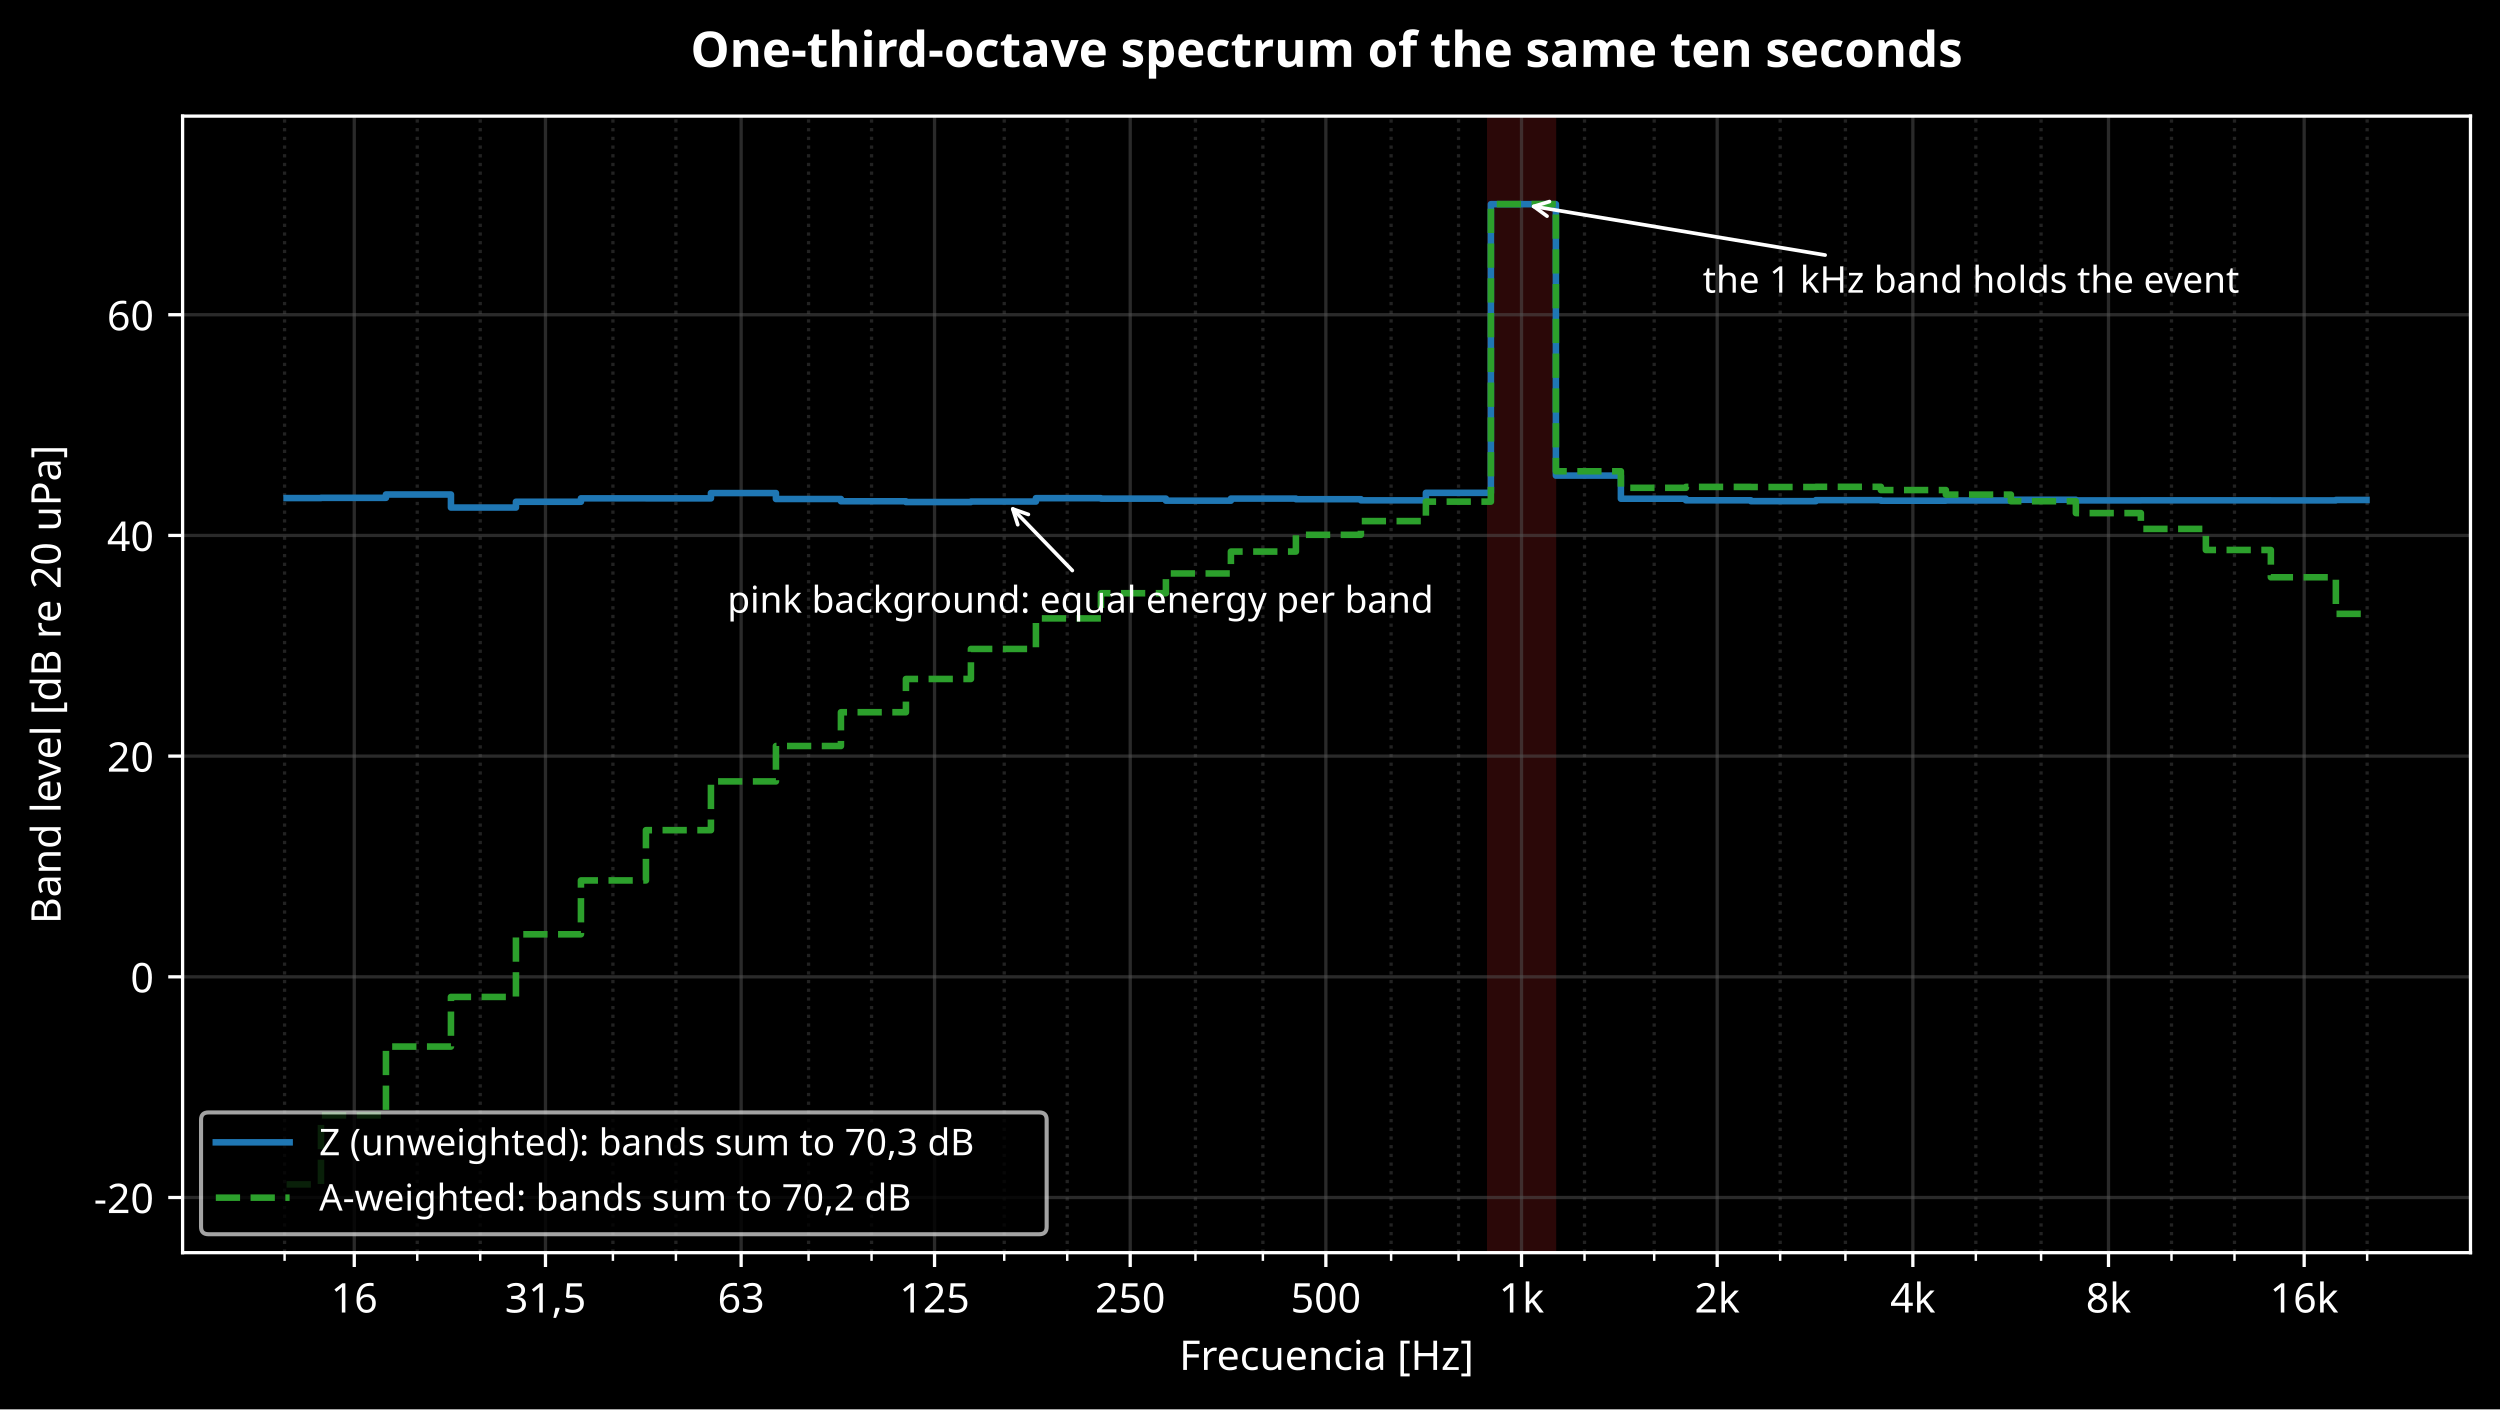
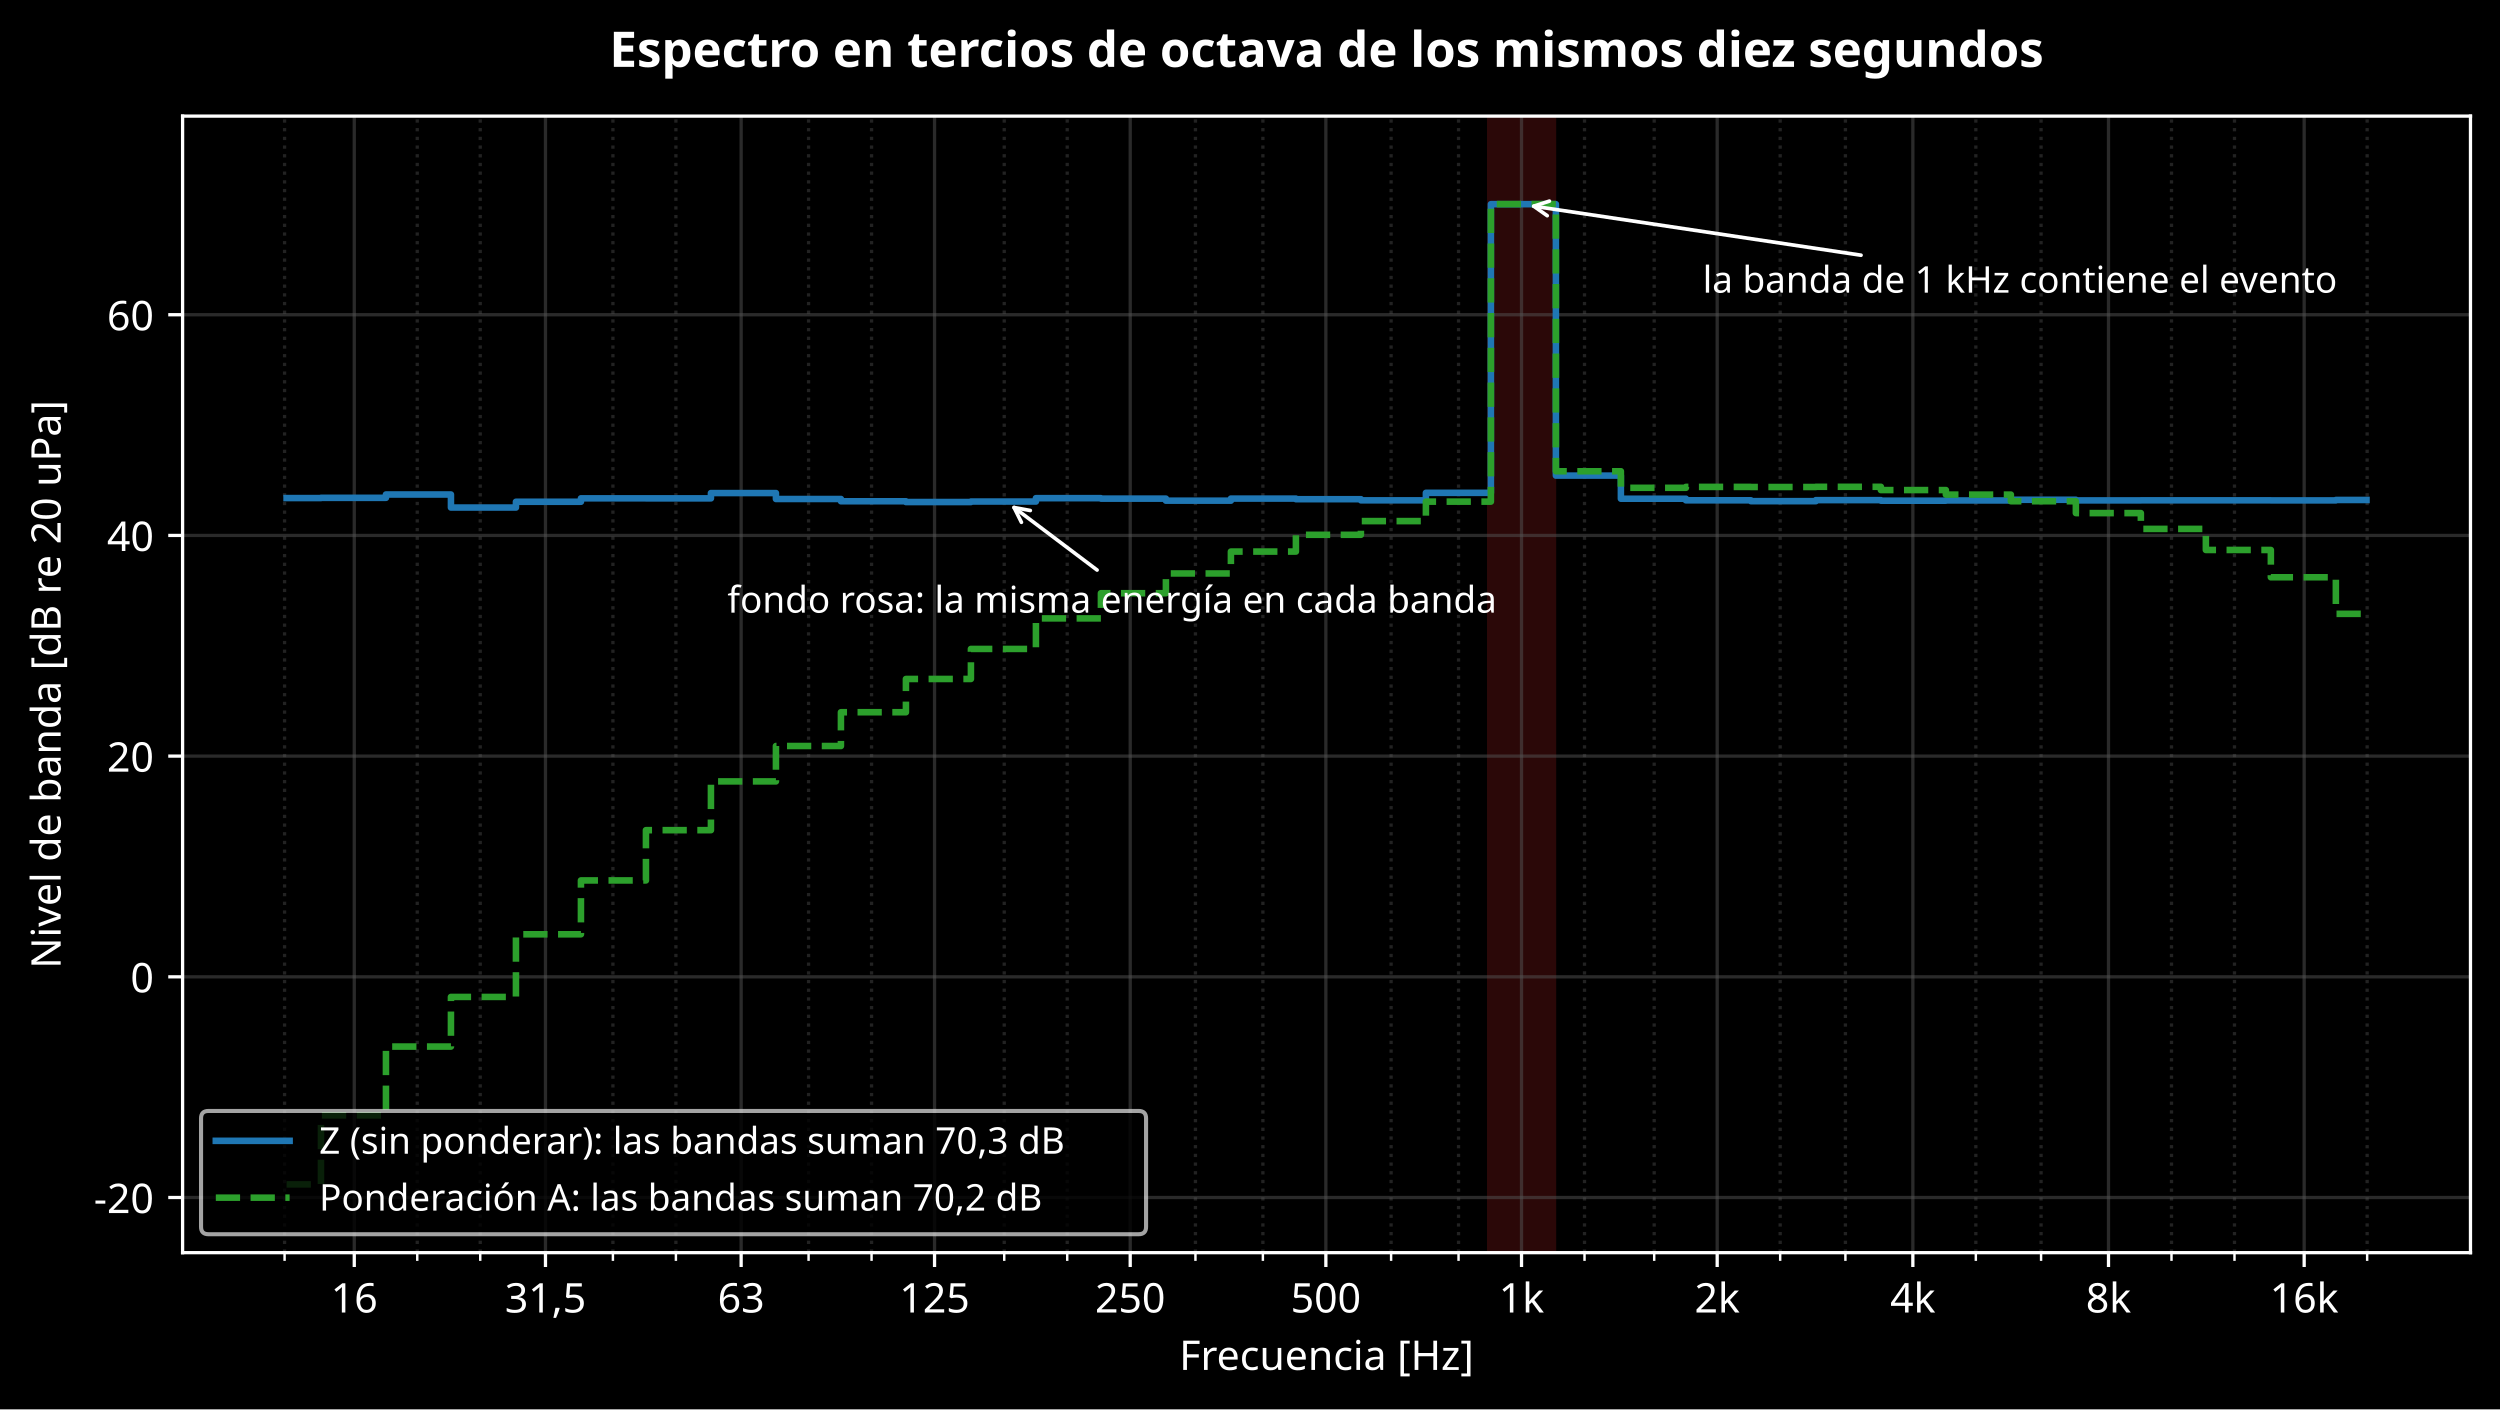
<svg xmlns="http://www.w3.org/2000/svg" xmlns:xlink="http://www.w3.org/1999/xlink" width="609.734pt" height="343.72pt" viewBox="0 0 609.734 343.72" version="1.1">
  <defs>
    <style type="text/css">*{stroke-linejoin: round; stroke-linecap: butt}</style>
  </defs>
  <g id="figure_1">
    <g id="patch_1">
      <path d="M 0 343.72  L 609.734 343.72  L 609.734 0  L 0 0  z " />
    </g>
    <g id="axes_1">
      <g id="patch_2">
        <path d="M 44.534 305.518  L 602.534 305.518  L 602.534 28.318  L 44.534 28.318  z " />
      </g>
      <g id="patch_3">
        <path d="M 363.168 305.518  L 379.046 305.518  L 379.046 28.318  L 363.168 28.318  z " clip-path="url(#p988942b519)" style="fill: #d62728; opacity: 0.2; stroke: #d62728; stroke-linejoin: miter" />
      </g>
      <g id="matplotlib.axis_1">
        <g id="xtick_1">
          <g id="line2d_1">
            <path d="M 86.403 305.518  L 86.403 28.318  " clip-path="url(#p988942b519)" style="fill: none; stroke: #555555; stroke-opacity: 0.5; stroke-width: 0.8; stroke-linecap: square" />
          </g>
          <g id="line2d_2">
            <defs>
              <path id="m8d14ee1197" d="M 0 0  L 0 3.5  " style="stroke: #ffffff; stroke-width: 0.8" />
            </defs>
            <g>
              <use xlink:href="#m8d14ee1197" x="86.403" y="305.518" style="fill: #ffffff; stroke: #ffffff; stroke-width: 0.8" />
            </g>
          </g>
          <g id="text_1">
            <text style="font-size: 10px; font-family: sans-serif; text-anchor: middle; fill: #ffffff" x="86.403" y="320.116" transform="rotate(-0 86.40261 320.1158)">16</text>
          </g>
        </g>
        <g id="xtick_2">
          <g id="line2d_3">
            <path d="M 133.039 305.518  L 133.039 28.318  " clip-path="url(#p988942b519)" style="fill: none; stroke: #555555; stroke-opacity: 0.5; stroke-width: 0.8; stroke-linecap: square" />
          </g>
          <g id="line2d_4">
            <g>
              <use xlink:href="#m8d14ee1197" x="133.039" y="305.518" style="fill: #ffffff; stroke: #ffffff; stroke-width: 0.8" />
            </g>
          </g>
          <g id="text_2">
            <text style="font-size: 10px; font-family: sans-serif; text-anchor: middle; fill: #ffffff" x="133.039" y="320.116" transform="rotate(-0 133.0385 320.1158)">31,5</text>
          </g>
        </g>
        <g id="xtick_3">
          <g id="line2d_5">
            <path d="M 180.759 305.518  L 180.759 28.318  " clip-path="url(#p988942b519)" style="fill: none; stroke: #555555; stroke-opacity: 0.5; stroke-width: 0.8; stroke-linecap: square" />
          </g>
          <g id="line2d_6">
            <g>
              <use xlink:href="#m8d14ee1197" x="180.759" y="305.518" style="fill: #ffffff; stroke: #ffffff; stroke-width: 0.8" />
            </g>
          </g>
          <g id="text_3">
            <text style="font-size: 10px; font-family: sans-serif; text-anchor: middle; fill: #ffffff" x="180.759" y="320.116" transform="rotate(-0 180.7586 320.1158)">63</text>
          </g>
        </g>
        <g id="xtick_4">
          <g id="line2d_7">
            <path d="M 227.93 305.518  L 227.93 28.318  " clip-path="url(#p988942b519)" style="fill: none; stroke: #555555; stroke-opacity: 0.5; stroke-width: 0.8; stroke-linecap: square" />
          </g>
          <g id="line2d_8">
            <g>
              <use xlink:href="#m8d14ee1197" x="227.93" y="305.518" style="fill: #ffffff; stroke: #ffffff; stroke-width: 0.8" />
            </g>
          </g>
          <g id="text_4">
            <text style="font-size: 10px; font-family: sans-serif; text-anchor: middle; fill: #ffffff" x="227.93" y="320.116" transform="rotate(-0 227.9301 320.1158)">125</text>
          </g>
        </g>
        <g id="xtick_5">
          <g id="line2d_9">
            <path d="M 275.65 305.518  L 275.65 28.318  " clip-path="url(#p988942b519)" style="fill: none; stroke: #555555; stroke-opacity: 0.5; stroke-width: 0.8; stroke-linecap: square" />
          </g>
          <g id="line2d_10">
            <g>
              <use xlink:href="#m8d14ee1197" x="275.65" y="305.518" style="fill: #ffffff; stroke: #ffffff; stroke-width: 0.8" />
            </g>
          </g>
          <g id="text_5">
            <text style="font-size: 10px; font-family: sans-serif; text-anchor: middle; fill: #ffffff" x="275.65" y="320.116" transform="rotate(-0 275.6502 320.1158)">250</text>
          </g>
        </g>
        <g id="xtick_6">
          <g id="line2d_11">
            <path d="M 323.37 305.518  L 323.37 28.318  " clip-path="url(#p988942b519)" style="fill: none; stroke: #555555; stroke-opacity: 0.5; stroke-width: 0.8; stroke-linecap: square" />
          </g>
          <g id="line2d_12">
            <g>
              <use xlink:href="#m8d14ee1197" x="323.37" y="305.518" style="fill: #ffffff; stroke: #ffffff; stroke-width: 0.8" />
            </g>
          </g>
          <g id="text_6">
            <text style="font-size: 10px; font-family: sans-serif; text-anchor: middle; fill: #ffffff" x="323.37" y="320.116" transform="rotate(-0 323.3703 320.1158)">500</text>
          </g>
        </g>
        <g id="xtick_7">
          <g id="line2d_13">
            <path d="M 371.09 305.518  L 371.09 28.318  " clip-path="url(#p988942b519)" style="fill: none; stroke: #555555; stroke-opacity: 0.5; stroke-width: 0.8; stroke-linecap: square" />
          </g>
          <g id="line2d_14">
            <g>
              <use xlink:href="#m8d14ee1197" x="371.09" y="305.518" style="fill: #ffffff; stroke: #ffffff; stroke-width: 0.8" />
            </g>
          </g>
          <g id="text_7">
            <text style="font-size: 10px; font-family: sans-serif; text-anchor: middle; fill: #ffffff" x="371.09" y="320.117" transform="rotate(-0 371.0904 320.1166)">1k</text>
          </g>
        </g>
        <g id="xtick_8">
          <g id="line2d_15">
            <path d="M 418.811 305.518  L 418.811 28.318  " clip-path="url(#p988942b519)" style="fill: none; stroke: #555555; stroke-opacity: 0.5; stroke-width: 0.8; stroke-linecap: square" />
          </g>
          <g id="line2d_16">
            <g>
              <use xlink:href="#m8d14ee1197" x="418.811" y="305.518" style="fill: #ffffff; stroke: #ffffff; stroke-width: 0.8" />
            </g>
          </g>
          <g id="text_8">
            <text style="font-size: 10px; font-family: sans-serif; text-anchor: middle; fill: #ffffff" x="418.811" y="320.117" transform="rotate(-0 418.8105 320.1166)">2k</text>
          </g>
        </g>
        <g id="xtick_9">
          <g id="line2d_17">
            <path d="M 466.531 305.518  L 466.531 28.318  " clip-path="url(#p988942b519)" style="fill: none; stroke: #555555; stroke-opacity: 0.5; stroke-width: 0.8; stroke-linecap: square" />
          </g>
          <g id="line2d_18">
            <g>
              <use xlink:href="#m8d14ee1197" x="466.531" y="305.518" style="fill: #ffffff; stroke: #ffffff; stroke-width: 0.8" />
            </g>
          </g>
          <g id="text_9">
            <text style="font-size: 10px; font-family: sans-serif; text-anchor: middle; fill: #ffffff" x="466.531" y="320.117" transform="rotate(-0 466.5306 320.1166)">4k</text>
          </g>
        </g>
        <g id="xtick_10">
          <g id="line2d_19">
            <path d="M 514.251 305.518  L 514.251 28.318  " clip-path="url(#p988942b519)" style="fill: none; stroke: #555555; stroke-opacity: 0.5; stroke-width: 0.8; stroke-linecap: square" />
          </g>
          <g id="line2d_20">
            <g>
              <use xlink:href="#m8d14ee1197" x="514.251" y="305.518" style="fill: #ffffff; stroke: #ffffff; stroke-width: 0.8" />
            </g>
          </g>
          <g id="text_10">
            <text style="font-size: 10px; font-family: sans-serif; text-anchor: middle; fill: #ffffff" x="514.251" y="320.117" transform="rotate(-0 514.2507 320.1166)">8k</text>
          </g>
        </g>
        <g id="xtick_11">
          <g id="line2d_21">
            <path d="M 561.971 305.518  L 561.971 28.318  " clip-path="url(#p988942b519)" style="fill: none; stroke: #555555; stroke-opacity: 0.5; stroke-width: 0.8; stroke-linecap: square" />
          </g>
          <g id="line2d_22">
            <g>
              <use xlink:href="#m8d14ee1197" x="561.971" y="305.518" style="fill: #ffffff; stroke: #ffffff; stroke-width: 0.8" />
            </g>
          </g>
          <g id="text_11">
            <text style="font-size: 10px; font-family: sans-serif; text-anchor: middle; fill: #ffffff" x="561.971" y="320.117" transform="rotate(-0 561.9708 320.1166)">16k</text>
          </g>
        </g>
        <g id="xtick_12">
          <g id="line2d_23">
            <path d="M 69.407 305.518  L 69.407 28.318  " clip-path="url(#p988942b519)" style="fill: none; stroke-dasharray: 0.8,1.32; stroke-dashoffset: 0; stroke: #555555; stroke-opacity: 0.4; stroke-width: 0.8" />
          </g>
          <g id="line2d_24">
            <defs>
              <path id="m1caa325441" d="M 0 0  L 0 2  " style="stroke: #ffffff; stroke-width: 0.6" />
            </defs>
            <g>
              <use xlink:href="#m1caa325441" x="69.407" y="305.518" style="fill: #ffffff; stroke: #ffffff; stroke-width: 0.6" />
            </g>
          </g>
        </g>
        <g id="xtick_13">
          <g id="line2d_25">
            <path d="M 101.765 305.518  L 101.765 28.318  " clip-path="url(#p988942b519)" style="fill: none; stroke-dasharray: 0.8,1.32; stroke-dashoffset: 0; stroke: #555555; stroke-opacity: 0.4; stroke-width: 0.8" />
          </g>
          <g id="line2d_26">
            <g>
              <use xlink:href="#m1caa325441" x="101.765" y="305.518" style="fill: #ffffff; stroke: #ffffff; stroke-width: 0.6" />
            </g>
          </g>
        </g>
        <g id="xtick_14">
          <g id="line2d_27">
            <path d="M 117.127 305.518  L 117.127 28.318  " clip-path="url(#p988942b519)" style="fill: none; stroke-dasharray: 0.8,1.32; stroke-dashoffset: 0; stroke: #555555; stroke-opacity: 0.4; stroke-width: 0.8" />
          </g>
          <g id="line2d_28">
            <g>
              <use xlink:href="#m1caa325441" x="117.127" y="305.518" style="fill: #ffffff; stroke: #ffffff; stroke-width: 0.6" />
            </g>
          </g>
        </g>
        <g id="xtick_15">
          <g id="line2d_29">
            <path d="M 149.485 305.518  L 149.485 28.318  " clip-path="url(#p988942b519)" style="fill: none; stroke-dasharray: 0.8,1.32; stroke-dashoffset: 0; stroke: #555555; stroke-opacity: 0.4; stroke-width: 0.8" />
          </g>
          <g id="line2d_30">
            <g>
              <use xlink:href="#m1caa325441" x="149.485" y="305.518" style="fill: #ffffff; stroke: #ffffff; stroke-width: 0.6" />
            </g>
          </g>
        </g>
        <g id="xtick_16">
          <g id="line2d_31">
            <path d="M 164.848 305.518  L 164.848 28.318  " clip-path="url(#p988942b519)" style="fill: none; stroke-dasharray: 0.8,1.32; stroke-dashoffset: 0; stroke: #555555; stroke-opacity: 0.4; stroke-width: 0.8" />
          </g>
          <g id="line2d_32">
            <g>
              <use xlink:href="#m1caa325441" x="164.848" y="305.518" style="fill: #ffffff; stroke: #ffffff; stroke-width: 0.6" />
            </g>
          </g>
        </g>
        <g id="xtick_17">
          <g id="line2d_33">
            <path d="M 197.205 305.518  L 197.205 28.318  " clip-path="url(#p988942b519)" style="fill: none; stroke-dasharray: 0.8,1.32; stroke-dashoffset: 0; stroke: #555555; stroke-opacity: 0.4; stroke-width: 0.8" />
          </g>
          <g id="line2d_34">
            <g>
              <use xlink:href="#m1caa325441" x="197.205" y="305.518" style="fill: #ffffff; stroke: #ffffff; stroke-width: 0.6" />
            </g>
          </g>
        </g>
        <g id="xtick_18">
          <g id="line2d_35">
            <path d="M 212.568 305.518  L 212.568 28.318  " clip-path="url(#p988942b519)" style="fill: none; stroke-dasharray: 0.8,1.32; stroke-dashoffset: 0; stroke: #555555; stroke-opacity: 0.4; stroke-width: 0.8" />
          </g>
          <g id="line2d_36">
            <g>
              <use xlink:href="#m1caa325441" x="212.568" y="305.518" style="fill: #ffffff; stroke: #ffffff; stroke-width: 0.6" />
            </g>
          </g>
        </g>
        <g id="xtick_19">
          <g id="line2d_37">
            <path d="M 244.925 305.518  L 244.925 28.318  " clip-path="url(#p988942b519)" style="fill: none; stroke-dasharray: 0.8,1.32; stroke-dashoffset: 0; stroke: #555555; stroke-opacity: 0.4; stroke-width: 0.8" />
          </g>
          <g id="line2d_38">
            <g>
              <use xlink:href="#m1caa325441" x="244.925" y="305.518" style="fill: #ffffff; stroke: #ffffff; stroke-width: 0.6" />
            </g>
          </g>
        </g>
        <g id="xtick_20">
          <g id="line2d_39">
            <path d="M 260.288 305.518  L 260.288 28.318  " clip-path="url(#p988942b519)" style="fill: none; stroke-dasharray: 0.8,1.32; stroke-dashoffset: 0; stroke: #555555; stroke-opacity: 0.4; stroke-width: 0.8" />
          </g>
          <g id="line2d_40">
            <g>
              <use xlink:href="#m1caa325441" x="260.288" y="305.518" style="fill: #ffffff; stroke: #ffffff; stroke-width: 0.6" />
            </g>
          </g>
        </g>
        <g id="xtick_21">
          <g id="line2d_41">
            <path d="M 291.561 305.518  L 291.561 28.318  " clip-path="url(#p988942b519)" style="fill: none; stroke-dasharray: 0.8,1.32; stroke-dashoffset: 0; stroke: #555555; stroke-opacity: 0.4; stroke-width: 0.8" />
          </g>
          <g id="line2d_42">
            <g>
              <use xlink:href="#m1caa325441" x="291.561" y="305.518" style="fill: #ffffff; stroke: #ffffff; stroke-width: 0.6" />
            </g>
          </g>
        </g>
        <g id="xtick_22">
          <g id="line2d_43">
            <path d="M 308.008 305.518  L 308.008 28.318  " clip-path="url(#p988942b519)" style="fill: none; stroke-dasharray: 0.8,1.32; stroke-dashoffset: 0; stroke: #555555; stroke-opacity: 0.4; stroke-width: 0.8" />
          </g>
          <g id="line2d_44">
            <g>
              <use xlink:href="#m1caa325441" x="308.008" y="305.518" style="fill: #ffffff; stroke: #ffffff; stroke-width: 0.6" />
            </g>
          </g>
        </g>
        <g id="xtick_23">
          <g id="line2d_45">
            <path d="M 339.281 305.518  L 339.281 28.318  " clip-path="url(#p988942b519)" style="fill: none; stroke-dasharray: 0.8,1.32; stroke-dashoffset: 0; stroke: #555555; stroke-opacity: 0.4; stroke-width: 0.8" />
          </g>
          <g id="line2d_46">
            <g>
              <use xlink:href="#m1caa325441" x="339.281" y="305.518" style="fill: #ffffff; stroke: #ffffff; stroke-width: 0.6" />
            </g>
          </g>
        </g>
        <g id="xtick_24">
          <g id="line2d_47">
            <path d="M 355.728 305.518  L 355.728 28.318  " clip-path="url(#p988942b519)" style="fill: none; stroke-dasharray: 0.8,1.32; stroke-dashoffset: 0; stroke: #555555; stroke-opacity: 0.4; stroke-width: 0.8" />
          </g>
          <g id="line2d_48">
            <g>
              <use xlink:href="#m1caa325441" x="355.728" y="305.518" style="fill: #ffffff; stroke: #ffffff; stroke-width: 0.6" />
            </g>
          </g>
        </g>
        <g id="xtick_25">
          <g id="line2d_49">
            <path d="M 386.453 305.518  L 386.453 28.318  " clip-path="url(#p988942b519)" style="fill: none; stroke-dasharray: 0.8,1.32; stroke-dashoffset: 0; stroke: #555555; stroke-opacity: 0.4; stroke-width: 0.8" />
          </g>
          <g id="line2d_50">
            <g>
              <use xlink:href="#m1caa325441" x="386.453" y="305.518" style="fill: #ffffff; stroke: #ffffff; stroke-width: 0.6" />
            </g>
          </g>
        </g>
        <g id="xtick_26">
          <g id="line2d_51">
            <path d="M 403.448 305.518  L 403.448 28.318  " clip-path="url(#p988942b519)" style="fill: none; stroke-dasharray: 0.8,1.32; stroke-dashoffset: 0; stroke: #555555; stroke-opacity: 0.4; stroke-width: 0.8" />
          </g>
          <g id="line2d_52">
            <g>
              <use xlink:href="#m1caa325441" x="403.448" y="305.518" style="fill: #ffffff; stroke: #ffffff; stroke-width: 0.6" />
            </g>
          </g>
        </g>
        <g id="xtick_27">
          <g id="line2d_53">
            <path d="M 434.173 305.518  L 434.173 28.318  " clip-path="url(#p988942b519)" style="fill: none; stroke-dasharray: 0.8,1.32; stroke-dashoffset: 0; stroke: #555555; stroke-opacity: 0.4; stroke-width: 0.8" />
          </g>
          <g id="line2d_54">
            <g>
              <use xlink:href="#m1caa325441" x="434.173" y="305.518" style="fill: #ffffff; stroke: #ffffff; stroke-width: 0.6" />
            </g>
          </g>
        </g>
        <g id="xtick_28">
          <g id="line2d_55">
            <path d="M 450.084 305.518  L 450.084 28.318  " clip-path="url(#p988942b519)" style="fill: none; stroke-dasharray: 0.8,1.32; stroke-dashoffset: 0; stroke: #555555; stroke-opacity: 0.4; stroke-width: 0.8" />
          </g>
          <g id="line2d_56">
            <g>
              <use xlink:href="#m1caa325441" x="450.084" y="305.518" style="fill: #ffffff; stroke: #ffffff; stroke-width: 0.6" />
            </g>
          </g>
        </g>
        <g id="xtick_29">
          <g id="line2d_57">
            <path d="M 481.893 305.518  L 481.893 28.318  " clip-path="url(#p988942b519)" style="fill: none; stroke-dasharray: 0.8,1.32; stroke-dashoffset: 0; stroke: #555555; stroke-opacity: 0.4; stroke-width: 0.8" />
          </g>
          <g id="line2d_58">
            <g>
              <use xlink:href="#m1caa325441" x="481.893" y="305.518" style="fill: #ffffff; stroke: #ffffff; stroke-width: 0.6" />
            </g>
          </g>
        </g>
        <g id="xtick_30">
          <g id="line2d_59">
            <path d="M 497.804 305.518  L 497.804 28.318  " clip-path="url(#p988942b519)" style="fill: none; stroke-dasharray: 0.8,1.32; stroke-dashoffset: 0; stroke: #555555; stroke-opacity: 0.4; stroke-width: 0.8" />
          </g>
          <g id="line2d_60">
            <g>
              <use xlink:href="#m1caa325441" x="497.804" y="305.518" style="fill: #ffffff; stroke: #ffffff; stroke-width: 0.6" />
            </g>
          </g>
        </g>
        <g id="xtick_31">
          <g id="line2d_61">
            <path d="M 529.613 305.518  L 529.613 28.318  " clip-path="url(#p988942b519)" style="fill: none; stroke-dasharray: 0.8,1.32; stroke-dashoffset: 0; stroke: #555555; stroke-opacity: 0.4; stroke-width: 0.8" />
          </g>
          <g id="line2d_62">
            <g>
              <use xlink:href="#m1caa325441" x="529.613" y="305.518" style="fill: #ffffff; stroke: #ffffff; stroke-width: 0.6" />
            </g>
          </g>
        </g>
        <g id="xtick_32">
          <g id="line2d_63">
            <path d="M 544.976 305.518  L 544.976 28.318  " clip-path="url(#p988942b519)" style="fill: none; stroke-dasharray: 0.8,1.32; stroke-dashoffset: 0; stroke: #555555; stroke-opacity: 0.4; stroke-width: 0.8" />
          </g>
          <g id="line2d_64">
            <g>
              <use xlink:href="#m1caa325441" x="544.976" y="305.518" style="fill: #ffffff; stroke: #ffffff; stroke-width: 0.6" />
            </g>
          </g>
        </g>
        <g id="xtick_33">
          <g id="line2d_65">
            <path d="M 577.333 305.518  L 577.333 28.318  " clip-path="url(#p988942b519)" style="fill: none; stroke-dasharray: 0.8,1.32; stroke-dashoffset: 0; stroke: #555555; stroke-opacity: 0.4; stroke-width: 0.8" />
          </g>
          <g id="line2d_66">
            <g>
              <use xlink:href="#m1caa325441" x="577.333" y="305.518" style="fill: #ffffff; stroke: #ffffff; stroke-width: 0.6" />
            </g>
          </g>
        </g>
        <g id="text_12">
          <text style="font-size: 10px; font-family: sans-serif; text-anchor: middle; fill: #ffffff" x="323.534" y="334.117" transform="rotate(-0 323.5336 334.1173)">Frecuencia [Hz]</text>
        </g>
      </g>
      <g id="matplotlib.axis_2">
        <g id="ytick_1">
          <g id="line2d_67">
            <path d="M 44.534 292.062  L 602.534 292.062  " clip-path="url(#p988942b519)" style="fill: none; stroke: #555555; stroke-opacity: 0.5; stroke-width: 0.8; stroke-linecap: square" />
          </g>
          <g id="line2d_68">
            <defs>
              <path id="m5e07181663" d="M 0 0  L -3.5 0  " style="stroke: #ffffff; stroke-width: 0.8" />
            </defs>
            <g>
              <use xlink:href="#m5e07181663" x="44.534" y="292.062" style="fill: #ffffff; stroke: #ffffff; stroke-width: 0.8" />
            </g>
          </g>
          <g id="text_13">
            <text style="font-size: 10px; font-family: sans-serif; text-anchor: end; fill: #ffffff" x="37.534" y="295.861" transform="rotate(-0 37.53359 295.8606)">-20</text>
          </g>
        </g>
        <g id="ytick_2">
          <g id="line2d_69">
            <path d="M 44.534 238.237  L 602.534 238.237  " clip-path="url(#p988942b519)" style="fill: none; stroke: #555555; stroke-opacity: 0.5; stroke-width: 0.8; stroke-linecap: square" />
          </g>
          <g id="line2d_70">
            <g>
              <use xlink:href="#m5e07181663" x="44.534" y="238.237" style="fill: #ffffff; stroke: #ffffff; stroke-width: 0.8" />
            </g>
          </g>
          <g id="text_14">
            <text style="font-size: 10px; font-family: sans-serif; text-anchor: end; fill: #ffffff" x="37.534" y="242.035" transform="rotate(-0 37.53359 242.0354)">0</text>
          </g>
        </g>
        <g id="ytick_3">
          <g id="line2d_71">
            <path d="M 44.534 184.411  L 602.534 184.411  " clip-path="url(#p988942b519)" style="fill: none; stroke: #555555; stroke-opacity: 0.5; stroke-width: 0.8; stroke-linecap: square" />
          </g>
          <g id="line2d_72">
            <g>
              <use xlink:href="#m5e07181663" x="44.534" y="184.411" style="fill: #ffffff; stroke: #ffffff; stroke-width: 0.8" />
            </g>
          </g>
          <g id="text_15">
            <text style="font-size: 10px; font-family: sans-serif; text-anchor: end; fill: #ffffff" x="37.534" y="188.21" transform="rotate(-0 37.53359 188.2102)">20</text>
          </g>
        </g>
        <g id="ytick_4">
          <g id="line2d_73">
            <path d="M 44.534 130.586  L 602.534 130.586  " clip-path="url(#p988942b519)" style="fill: none; stroke: #555555; stroke-opacity: 0.5; stroke-width: 0.8; stroke-linecap: square" />
          </g>
          <g id="line2d_74">
            <g>
              <use xlink:href="#m5e07181663" x="44.534" y="130.586" style="fill: #ffffff; stroke: #ffffff; stroke-width: 0.8" />
            </g>
          </g>
          <g id="text_16">
            <text style="font-size: 10px; font-family: sans-serif; text-anchor: end; fill: #ffffff" x="37.534" y="134.385" transform="rotate(-0 37.53359 134.3849)">40</text>
          </g>
        </g>
        <g id="ytick_5">
          <g id="line2d_75">
            <path d="M 44.534 76.761  L 602.534 76.761  " clip-path="url(#p988942b519)" style="fill: none; stroke: #555555; stroke-opacity: 0.5; stroke-width: 0.8; stroke-linecap: square" />
          </g>
          <g id="line2d_76">
            <g>
              <use xlink:href="#m5e07181663" x="44.534" y="76.761" style="fill: #ffffff; stroke: #ffffff; stroke-width: 0.8" />
            </g>
          </g>
          <g id="text_17">
            <text style="font-size: 10px; font-family: sans-serif; text-anchor: end; fill: #ffffff" x="37.534" y="80.56" transform="rotate(-0 37.53359 80.55967)">60</text>
          </g>
        </g>
        <g id="text_18">
-           <text style="font-size: 10px; font-family: sans-serif; text-anchor: middle; fill: #ffffff" x="14.798" y="166.918" transform="rotate(-90 14.79844 166.9181)">Band level [dB re 20 uPa]</text>
+           <text style="font-size: 10px; font-family: sans-serif; text-anchor: middle; fill: #ffffff" x="14.798" y="166.918" transform="rotate(-90 14.79844 166.9181)">Nivel de banda [dB re 20 uPa]</text>
        </g>
      </g>
      <g id="line2d_77">
        <path d="M 69.897 121.473  L 78.279 121.473  L 78.279 121.418  L 94.131 121.418  L 94.131 120.606  L 109.983 120.606  L 109.983 123.785  L 125.835 123.785  L 125.835 122.379  L 141.688 122.379  L 141.688 121.541  L 157.54 121.541  L 157.54 121.55  L 173.392 121.55  L 173.392 120.253  L 189.245 120.253  L 189.245 121.7  L 205.097 121.7  L 205.097 122.254  L 220.949 122.254  L 220.949 122.446  L 236.801 122.446  L 236.801 122.323  L 252.654 122.323  L 252.654 121.499  L 268.506 121.499  L 268.506 121.612  L 284.358 121.612  L 284.358 122.109  L 300.21 122.109  L 300.21 121.604  L 316.063 121.604  L 316.063 121.749  L 331.915 121.749  L 331.915 122.024  L 347.767 122.024  L 347.767 120.2  L 363.62 120.2  L 363.62 49.798  L 379.472 49.798  L 379.472 116  L 395.324 116  L 395.324 121.634  L 411.176 121.634  L 411.176 122.019  L 427.029 122.019  L 427.029 122.23  L 442.881 122.23  L 442.881 121.975  L 458.733 121.975  L 458.733 122.115  L 474.585 122.115  L 474.585 122.06  L 490.438 122.06  L 490.438 121.888  L 506.29 121.888  L 506.29 122.048  L 522.142 122.048  L 522.142 122.027  L 537.995 122.027  L 537.995 122.03  L 553.847 122.03  L 553.847 122.044  L 569.699 122.044  L 569.699 121.94  L 577.17 121.94  " clip-path="url(#p988942b519)" style="fill: none; stroke: #1f77b4; stroke-width: 1.6; stroke-linecap: square" />
      </g>
      <g id="line2d_78">
        <path d="M 69.897 288.863  L 78.279 288.863  L 78.279 272.039  L 94.131 272.039  L 94.131 255.254  L 109.983 255.254  L 109.983 243.144  L 125.835 243.144  L 125.835 227.868  L 141.688 227.868  L 141.688 214.731  L 157.54 214.731  L 157.54 202.474  L 173.392 202.474  L 173.392 190.579  L 189.245 190.579  L 189.245 181.948  L 205.097 181.948  L 205.097 173.711  L 220.949 173.711  L 220.949 165.599  L 236.801 165.599  L 236.801 158.272  L 252.654 158.272  L 252.654 150.822  L 268.506 150.822  L 268.506 144.684  L 284.358 144.684  L 284.358 139.864  L 300.21 139.864  L 300.21 134.525  L 316.063 134.525  L 316.063 130.432  L 331.915 130.432  L 331.915 127.091  L 347.767 127.091  L 347.767 122.342  L 363.62 122.342  L 363.62 49.775  L 379.472 49.775  L 379.472 114.935  L 395.324 114.935  L 395.324 118.974  L 411.176 118.974  L 411.176 118.755  L 427.029 118.755  L 427.029 118.773  L 442.881 118.773  L 442.881 118.726  L 458.733 118.726  L 458.733 119.521  L 474.585 119.521  L 474.585 120.629  L 490.438 120.629  L 490.438 122.245  L 506.29 122.245  L 506.29 125.138  L 522.142 125.138  L 522.142 128.992  L 537.995 128.992  L 537.995 134.134  L 553.847 134.134  L 553.847 140.795  L 569.699 140.795  L 569.699 149.711  L 577.17 149.711  " clip-path="url(#p988942b519)" style="fill: none; stroke-dasharray: 5.92,2.56; stroke-dashoffset: 0; stroke: #2ca02c; stroke-width: 1.6" />
      </g>
      <g id="patch_4">
        <path d="M 44.534 305.518  L 44.534 28.318  " style="fill: none; stroke: #ffffff; stroke-width: 0.8; stroke-linejoin: miter; stroke-linecap: square" />
      </g>
      <g id="patch_5">
        <path d="M 602.534 305.518  L 602.534 28.318  " style="fill: none; stroke: #ffffff; stroke-width: 0.8; stroke-linejoin: miter; stroke-linecap: square" />
      </g>
      <g id="patch_6">
        <path d="M 44.534 305.518  L 602.534 305.518  " style="fill: none; stroke: #ffffff; stroke-width: 0.8; stroke-linejoin: miter; stroke-linecap: square" />
      </g>
      <g id="patch_7">
        <path d="M 44.534 28.318  L 602.534 28.318  " style="fill: none; stroke: #ffffff; stroke-width: 0.8; stroke-linejoin: miter; stroke-linecap: square" />
      </g>
      <g id="patch_8">
-         <path d="M 445.134 62.21  Q 409.1 56.194 374.058 50.344  " style="fill: none; stroke: #ffffff; stroke-width: 0.9; stroke-linecap: round" />
-         <path d="M 377.312 52.712  L 374.058 50.344  L 377.905 49.161  " style="fill: none; stroke: #ffffff; stroke-width: 0.9; stroke-linecap: round" />
+         <path d="M 453.89 62.243  Q 413.479 56.194 374.064 50.293  " style="fill: none; stroke: #ffffff; stroke-width: 0.9; stroke-linecap: round" />
+         <path d="M 377.358 52.607  L 374.064 50.293  L 377.891 49.046  " style="fill: none; stroke: #ffffff; stroke-width: 0.9; stroke-linecap: round" />
      </g>
      <g id="text_19">
-         <text style="font-size: 9px; font-family: sans-serif; text-anchor: start; fill: #ffffff" x="415.279" y="71.378" transform="rotate(-0 415.2792 71.37832)">the 1 kHz band holds the event</text>
+         <text style="font-size: 9px; font-family: sans-serif; text-anchor: start; fill: #ffffff" x="415.279" y="71.378" transform="rotate(-0 415.2792 71.37832)">la banda de 1 kHz contiene el evento</text>
      </g>
      <g id="patch_9">
-         <path d="M 261.533 139.147  Q 253.924 131.278 247.014 124.133  " style="fill: none; stroke: #ffffff; stroke-width: 0.9; stroke-linecap: round" />
-         <path d="M 248.222 127.972  L 247.014 124.133  L 250.81 125.47  " style="fill: none; stroke: #ffffff; stroke-width: 0.9; stroke-linecap: round" />
+         <path d="M 267.569 139.027  Q 257.044 131.101 247.324 123.78  " style="fill: none; stroke: #ffffff; stroke-width: 0.9; stroke-linecap: round" />
+         <path d="M 249.117 127.384  L 247.324 123.78  L 251.283 124.508  " style="fill: none; stroke: #ffffff; stroke-width: 0.9; stroke-linecap: round" />
      </g>
      <g id="text_20">
-         <text style="font-size: 9px; font-family: sans-serif; text-anchor: start; fill: #ffffff" x="177.4" y="149.425" transform="rotate(-0 177.3996 149.4249)">pink background: equal energy per band</text>
+         <text style="font-size: 9px; font-family: sans-serif; text-anchor: start; fill: #ffffff" x="177.4" y="149.425" transform="rotate(-0 177.3996 149.4249)">fondo rosa: la misma energía en cada banda</text>
      </g>
      <g id="text_21">
-         <text style="font-weight: 700; font-size: 12px; font-family: sans-serif; text-anchor: middle; fill: #ffffff" x="323.534" y="16.318" transform="rotate(-0 323.5336 16.31812)">One-third-octave spectrum of the same ten seconds</text>
+         <text style="font-weight: 700; font-size: 12px; font-family: sans-serif; text-anchor: middle; fill: #ffffff" x="323.534" y="16.318" transform="rotate(-0 323.5336 16.31812)">Espectro en tercios de octava de los mismos diez segundos</text>
      </g>
      <g id="legend_1">
        <g id="patch_10">
-           <path d="M 50.834 301.018  L 253.474 301.018  Q 255.274 301.018 255.274 299.218  L 255.274 273.117  Q 255.274 271.317 253.474 271.317  L 50.834 271.317  Q 49.034 271.317 49.034 273.117  L 49.034 299.218  Q 49.034 301.018 50.834 301.018  z " style="opacity: 0.8; stroke: #cccccc; stroke-linejoin: miter" />
+           <path d="M 50.834 301.018  L 277.718 301.018  Q 279.518 301.018 279.518 299.218  L 279.518 272.757  Q 279.518 270.957 277.718 270.957  L 50.834 270.957  Q 49.034 270.957 49.034 272.757  L 49.034 299.218  Q 49.034 301.018 50.834 301.018  z " style="opacity: 0.8; stroke: #cccccc; stroke-linejoin: miter" />
        </g>
        <g id="line2d_79">
-           <path d="M 52.634 278.605  L 57.134 278.605  L 57.134 278.605  L 66.134 278.605  L 66.134 278.605  L 70.634 278.605  " style="fill: none; stroke: #1f77b4; stroke-width: 1.6; stroke-linecap: square" />
+           <path d="M 52.634 278.245  L 57.134 278.245  L 57.134 278.245  L 66.134 278.245  L 66.134 278.245  L 70.634 278.245  " style="fill: none; stroke: #1f77b4; stroke-width: 1.6; stroke-linecap: square" />
        </g>
        <g id="text_22">
-           <text style="font-size: 9px; font-family: sans-serif; text-anchor: start; fill: #ffffff" x="77.834" y="281.755" transform="rotate(-0 77.83359 281.7553)">Z (unweighted): bands sum to 70,3 dB</text>
+           <text style="font-size: 9px; font-family: sans-serif; text-anchor: start; fill: #ffffff" x="77.834" y="281.395" transform="rotate(-0 77.83359 281.3953)">Z (sin ponderar): las bandas suman 70,3 dB</text>
        </g>
        <g id="line2d_80">
          <path d="M 52.634 292.106  L 57.134 292.106  L 57.134 292.106  L 66.134 292.106  L 66.134 292.106  L 70.634 292.106  " style="fill: none; stroke-dasharray: 5.92,2.56; stroke-dashoffset: 0; stroke: #2ca02c; stroke-width: 1.6" />
        </g>
        <g id="text_23">
-           <text style="font-size: 9px; font-family: sans-serif; text-anchor: start; fill: #ffffff" x="77.834" y="295.256" transform="rotate(-0 77.83359 295.256)">A-weighted: bands sum to 70,2 dB</text>
+           <text style="font-size: 9px; font-family: sans-serif; text-anchor: start; fill: #ffffff" x="77.834" y="295.256" transform="rotate(-0 77.83359 295.256)">Ponderación A: las bandas suman 70,2 dB</text>
        </g>
      </g>
    </g>
  </g>
  <defs>
    <clipPath id="p988942b519">
      <rect x="44.534" y="28.318" width="558" height="277.2" />
    </clipPath>
  </defs>
</svg>
